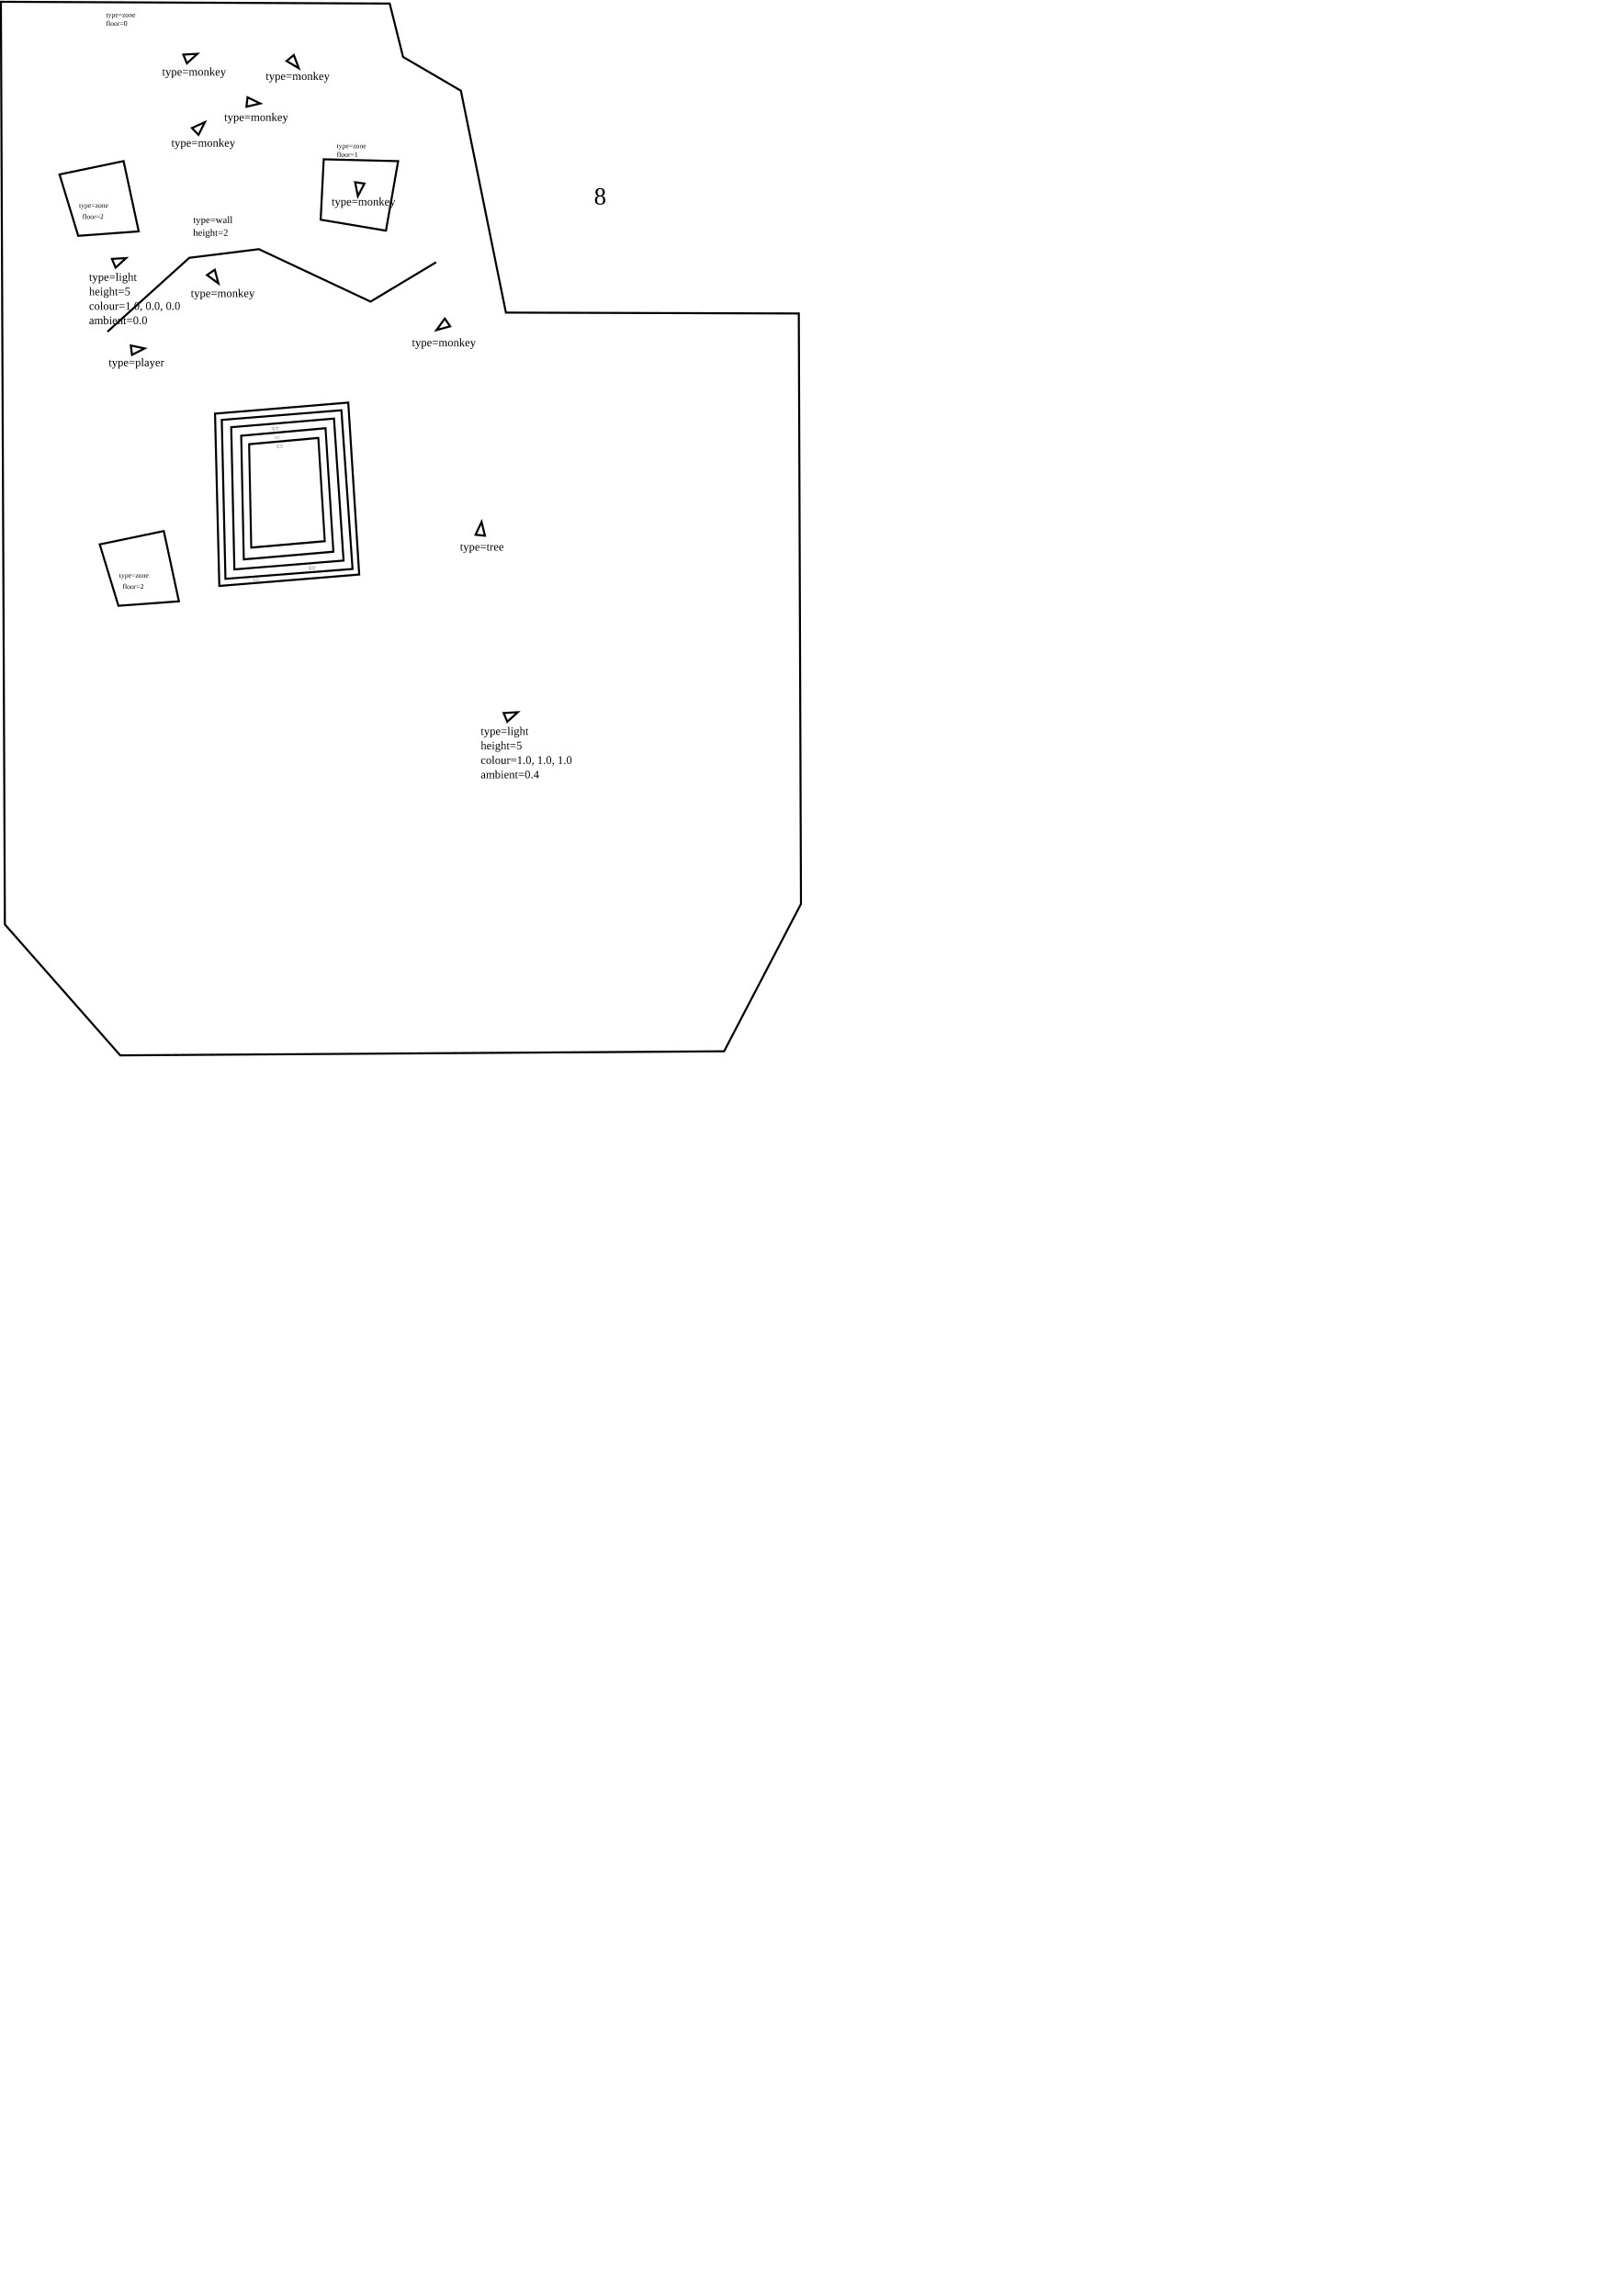
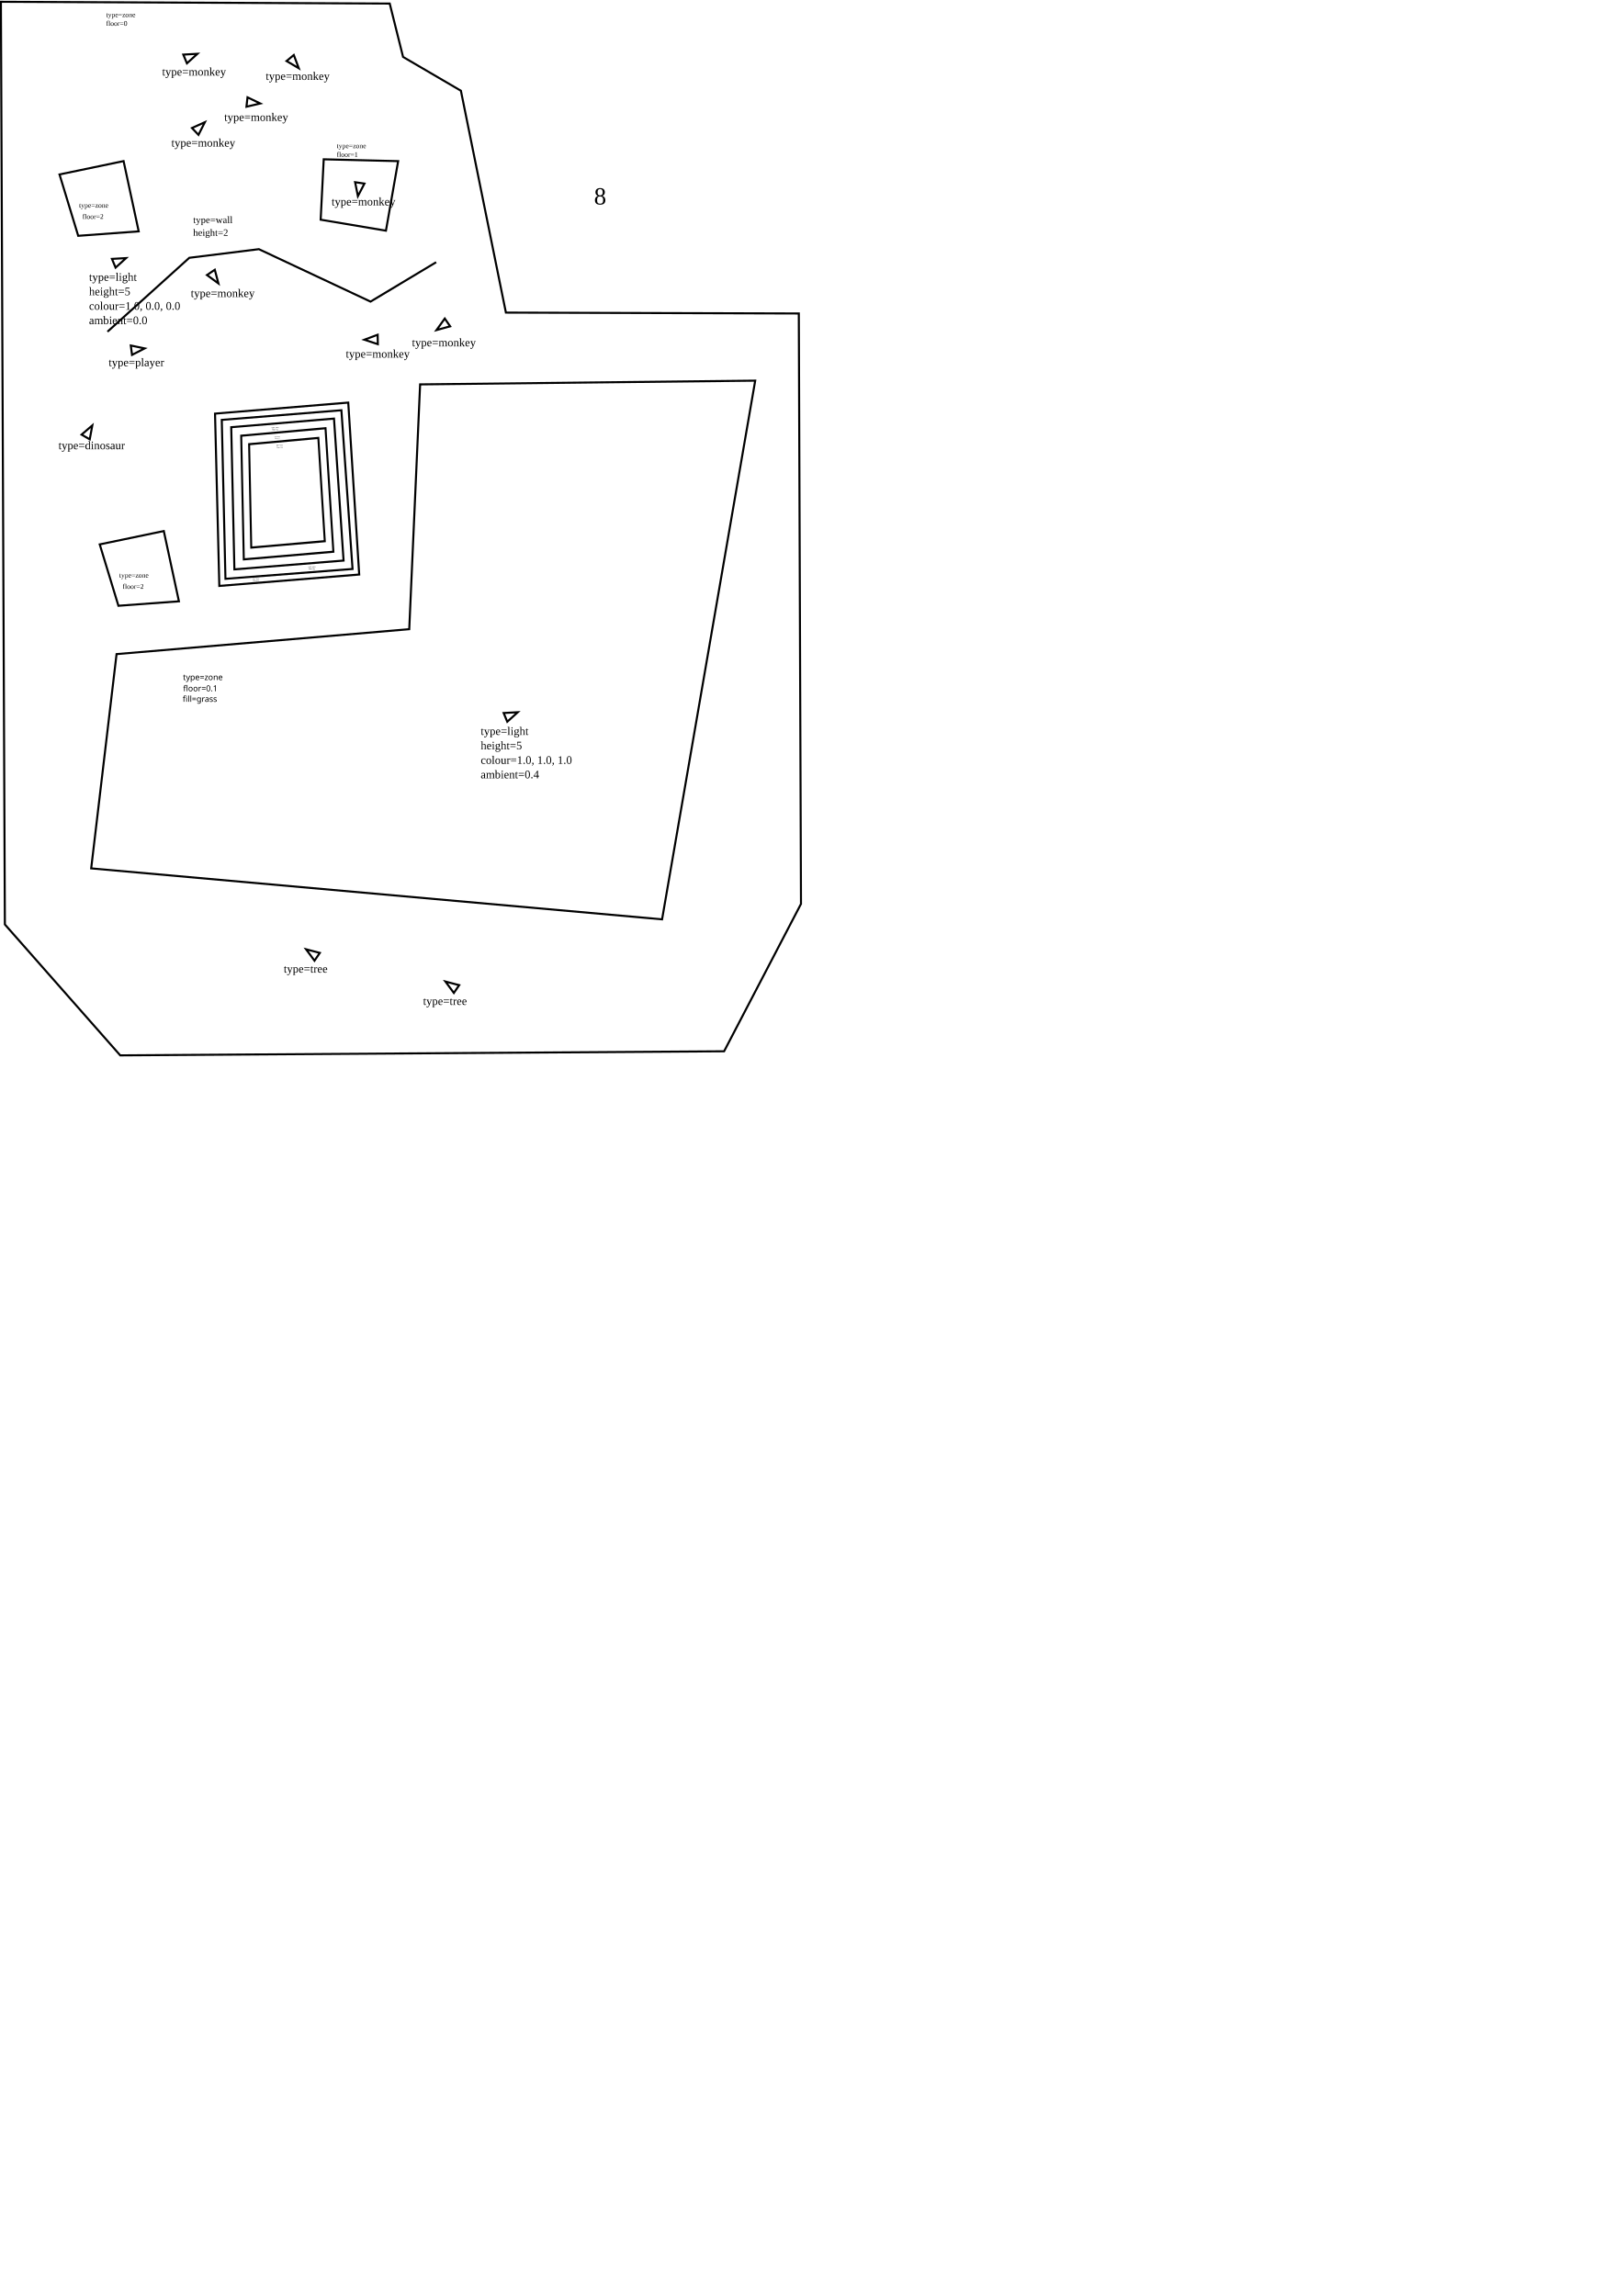
<svg xmlns="http://www.w3.org/2000/svg" width="210mm" height="297mm" viewBox="0 0 210 297" version="1.1" id="svg1">
  <defs id="defs1">
    <rect x="357.962" y="869.614" width="268.471" height="112.836" id="rect1" />
  </defs>
  <g id="layer1">
    <text xml:space="preserve" transform="matrix(0.2645833,0,0,0.2645833,-17.88486,-206.5387)" id="text1" style="text-align:start;writing-mode:lr-tb;direction:ltr;white-space:pre;shape-inside:url(#rect1);display:inline;fill:#000000">
-       <tspan x="357.961" y="880.561" id="tspan3">8</tspan>
+       <tspan x="357.961" y="880.561" id="tspan1">8</tspan>
    </text>
    <g id="g5">
      <text xml:space="preserve" style="font-size:0.909px;text-align:start;writing-mode:lr-tb;direction:ltr;text-anchor:start;fill:#000000;fill-opacity:1;stroke:none;stroke-width:0.076;stroke-opacity:1" x="13.721" y="2.202" id="text2">
        <tspan id="tspan2" style="fill:#000000;fill-opacity:1;stroke:none;stroke-width:0.076" x="13.721" y="2.202">type=zone</tspan>
      </text>
      <text xml:space="preserve" style="font-size:0.909px;text-align:start;writing-mode:lr-tb;direction:ltr;text-anchor:start;fill:#000000;fill-opacity:1;stroke:none;stroke-width:0.076;stroke-opacity:1" x="13.728" y="3.33" id="text2-7">
        <tspan id="tspan2-2" style="fill:#000000;fill-opacity:1;stroke:none;stroke-width:0.076" x="13.728" y="3.33">floor=0</tspan>
      </text>
      <g id="g4-5" transform="translate(-1.019873,-7.344743)">
        <path style="fill:none;fill-opacity:1;stroke:#000000;stroke-width:0.265;stroke-opacity:1" d="m 25.848,23.903 0.841,0.885 0.83,-1.639 z" id="path2-1" />
        <text xml:space="preserve" style="font-size:1.501px;text-align:start;writing-mode:lr-tb;direction:ltr;text-anchor:start;fill:#000000;fill-opacity:1;stroke:none;stroke-width:0.125;stroke-opacity:1" x="23.18" y="26.307" id="text3-3">
          <tspan id="tspan3-9" style="fill:#000000;fill-opacity:1;stroke:none;stroke-width:0.125" x="23.18" y="26.307">type=monkey</tspan>
        </text>
      </g>
      <g id="g4-5-8" transform="translate(-2.212866,-16.53182)">
        <path style="fill:none;fill-opacity:1;stroke:#000000;stroke-width:0.265;stroke-opacity:1" d="m 25.92,23.595 0.468,1.128 1.362,-1.232 z" id="path2-1-7" />
        <text xml:space="preserve" style="font-size:1.501px;text-align:start;writing-mode:lr-tb;direction:ltr;text-anchor:start;fill:#000000;fill-opacity:1;stroke:none;stroke-width:0.125;stroke-opacity:1" x="23.18" y="26.307" id="text3-3-1">
          <tspan id="tspan3-9-5" style="fill:#000000;fill-opacity:1;stroke:none;stroke-width:0.125" x="23.18" y="26.307">type=monkey</tspan>
        </text>
      </g>
      <g id="g4-5-8-2" transform="translate(31.58906,68.63706)">
        <path style="fill:none;fill-opacity:1;stroke:#000000;stroke-width:0.265;stroke-opacity:1" d="m 33.55,23.595 0.468,1.128 1.362,-1.232 z" id="path2-1-7-3" />
        <text xml:space="preserve" style="font-size:1.501px;text-align:start;writing-mode:lr-tb;direction:ltr;text-anchor:start;fill:#000000;fill-opacity:1;stroke:none;stroke-width:0.125;stroke-opacity:1" x="30.582" y="26.427" id="text3-3-1-7">
          <tspan id="tspan3-9-5-5" style="fill:#000000;fill-opacity:1;stroke:none;stroke-width:0.125" x="30.582" y="26.427">type=light</tspan>
        </text>
        <text xml:space="preserve" style="font-size:1.501px;text-align:start;writing-mode:lr-tb;direction:ltr;text-anchor:start;fill:#000000;fill-opacity:1;stroke:none;stroke-width:0.125;stroke-opacity:1" x="30.582" y="28.298" id="text3-3-1-7-9">
          <tspan id="tspan3-9-5-5-2" style="fill:#000000;fill-opacity:1;stroke:none;stroke-width:0.125" x="30.582" y="28.298">height=5</tspan>
        </text>
        <text xml:space="preserve" style="font-size:1.501px;text-align:start;writing-mode:lr-tb;direction:ltr;text-anchor:start;fill:#000000;fill-opacity:1;stroke:none;stroke-width:0.125;stroke-opacity:1" x="30.582" y="30.169" id="text3-3-1-7-2">
          <tspan id="tspan3-9-5-5-8" style="fill:#000000;fill-opacity:1;stroke:none;stroke-width:0.125" x="30.582" y="30.169">colour=1.0, 1.0, 1.0</tspan>
        </text>
        <text xml:space="preserve" style="font-size:1.501px;text-align:start;writing-mode:lr-tb;direction:ltr;text-anchor:start;fill:#000000;fill-opacity:1;stroke:none;stroke-width:0.125;stroke-opacity:1" x="30.582" y="32.04" id="text3-3-1-7-97">
          <tspan id="tspan3-9-5-5-3" style="fill:#000000;fill-opacity:1;stroke:none;stroke-width:0.125" x="30.582" y="32.04">ambient=0.4</tspan>
        </text>
      </g>
      <g id="g4-5-8-2-6" transform="translate(-19.07064,9.894325)">
        <path style="fill:none;fill-opacity:1;stroke:#000000;stroke-width:0.265;stroke-opacity:1" d="m 33.55,23.595 0.468,1.128 1.362,-1.232 z" id="path2-1-7-3-1" />
        <text xml:space="preserve" style="font-size:1.501px;text-align:start;writing-mode:lr-tb;direction:ltr;text-anchor:start;fill:#000000;fill-opacity:1;stroke:none;stroke-width:0.125;stroke-opacity:1" x="30.582" y="26.427" id="text3-3-1-7-29">
          <tspan id="tspan3-9-5-5-31" style="fill:#000000;fill-opacity:1;stroke:none;stroke-width:0.125" x="30.582" y="26.427">type=light</tspan>
        </text>
        <text xml:space="preserve" style="font-size:1.501px;text-align:start;writing-mode:lr-tb;direction:ltr;text-anchor:start;fill:#000000;fill-opacity:1;stroke:none;stroke-width:0.125;stroke-opacity:1" x="30.582" y="28.298" id="text3-3-1-7-9-9">
          <tspan id="tspan3-9-5-5-2-4" style="fill:#000000;fill-opacity:1;stroke:none;stroke-width:0.125" x="30.582" y="28.298">height=5</tspan>
        </text>
        <text xml:space="preserve" style="font-size:1.501px;text-align:start;writing-mode:lr-tb;direction:ltr;text-anchor:start;fill:#000000;fill-opacity:1;stroke:none;stroke-width:0.125;stroke-opacity:1" x="30.582" y="30.169" id="text3-3-1-7-2-7">
          <tspan id="tspan3-9-5-5-8-8" style="fill:#000000;fill-opacity:1;stroke:none;stroke-width:0.125" x="30.582" y="30.169">colour=1.0, 0.0, 0.0</tspan>
        </text>
        <text xml:space="preserve" style="font-size:1.501px;text-align:start;writing-mode:lr-tb;direction:ltr;text-anchor:start;fill:#000000;fill-opacity:1;stroke:none;stroke-width:0.125;stroke-opacity:1" x="30.582" y="32.04" id="text3-3-1-7-97-4">
          <tspan id="tspan3-9-5-5-3-5" style="fill:#000000;fill-opacity:1;stroke:none;stroke-width:0.125" x="30.582" y="32.04">ambient=0.0</tspan>
        </text>
      </g>
      <g id="g4-5-8-6" transform="translate(5.822039,-10.66291)">
        <path style="fill:none;fill-opacity:1;stroke:#000000;stroke-width:0.265;stroke-opacity:1" d="m 26.189,23.254 -0.137,1.213 1.789,-0.418 z" id="path2-1-7-7" />
        <text xml:space="preserve" style="font-size:1.501px;text-align:start;writing-mode:lr-tb;direction:ltr;text-anchor:start;fill:#000000;fill-opacity:1;stroke:none;stroke-width:0.125;stroke-opacity:1" x="23.18" y="26.307" id="text3-3-1-9">
          <tspan id="tspan3-9-5-4" style="fill:#000000;fill-opacity:1;stroke:none;stroke-width:0.125" x="23.18" y="26.307">type=monkey</tspan>
        </text>
      </g>
+       <g id="g4-5-3" transform="translate(21.5403,19.95838)">
+         <path style="fill:none;fill-opacity:1;stroke:#000000;stroke-width:0.265;stroke-opacity:1" d="m 27.325,24.562 -0.021,-1.221 -1.72,0.646 z" id="path2-1-6" />
+         <text xml:space="preserve" style="font-size:1.501px;text-align:start;writing-mode:lr-tb;direction:ltr;text-anchor:start;fill:#000000;fill-opacity:1;stroke:none;stroke-width:0.125;stroke-opacity:1" x="23.18" y="26.307" id="text3-3-7">
+           <tspan id="tspan3-9-53" style="fill:#000000;fill-opacity:1;stroke:none;stroke-width:0.125" x="23.18" y="26.307">type=monkey</tspan>
+         </text>
+       </g>
      <g id="g4-5-3-1" transform="translate(1.489317,12.11764)">
        <path style="fill:none;fill-opacity:1;stroke:#000000;stroke-width:0.265;stroke-opacity:1" d="m 26.291,22.776 -1.011,0.684 1.48,1.088 z" id="path2-1-6-2" />
        <text xml:space="preserve" style="font-size:1.501px;text-align:start;writing-mode:lr-tb;direction:ltr;text-anchor:start;fill:#000000;fill-opacity:1;stroke:none;stroke-width:0.125;stroke-opacity:1" x="23.18" y="26.307" id="text3-3-7-7">
          <tspan id="tspan3-9-53-0" style="fill:#000000;fill-opacity:1;stroke:none;stroke-width:0.125" x="23.18" y="26.307">type=monkey</tspan>
-         </text>
-       </g>
-       <g id="g4-5-3-1-8" transform="translate(36.30539,44.90721)">
-         <path style="fill:none;fill-opacity:1;stroke:#000000;stroke-width:0.265;stroke-opacity:1" d="m 25.201,24.267 1.214,0.124 -0.438,-1.784 z" id="path2-1-6-2-0" />
-         <text xml:space="preserve" style="font-size:1.501px;text-align:start;writing-mode:lr-tb;direction:ltr;text-anchor:start;fill:#000000;fill-opacity:1;stroke:none;stroke-width:0.125;stroke-opacity:1" x="23.18" y="26.307" id="text3-3-7-7-2">
-           <tspan id="tspan3-9-53-0-4" style="fill:#000000;fill-opacity:1;stroke:none;stroke-width:0.125" x="23.18" y="26.307">type=tree</tspan>
        </text>
      </g>
      <g id="g4-5-8-6-5" transform="translate(30.1,18.4964)">
        <path style="fill:none;fill-opacity:1;stroke:#000000;stroke-width:0.265;stroke-opacity:1" d="m 28.119,23.714 -0.695,-1.004 -1.072,1.492 z" id="path2-1-7-7-6" />
        <text xml:space="preserve" style="font-size:1.501px;text-align:start;writing-mode:lr-tb;direction:ltr;text-anchor:start;fill:#000000;fill-opacity:1;stroke:none;stroke-width:0.125;stroke-opacity:1" x="23.18" y="26.307" id="text3-3-1-9-2">
          <tspan id="tspan3-9-5-4-9" style="fill:#000000;fill-opacity:1;stroke:none;stroke-width:0.125" x="23.18" y="26.307">type=monkey</tspan>
        </text>
      </g>
      <g id="g4-5-8-6-2" transform="translate(11.18701,-15.96969)">
        <path style="fill:none;fill-opacity:1;stroke:#000000;stroke-width:0.265;stroke-opacity:1" d="m 26.812,23.083 -0.937,0.782 1.582,0.934 z" id="path2-1-7-7-0" />
        <text xml:space="preserve" style="font-size:1.501px;text-align:start;writing-mode:lr-tb;direction:ltr;text-anchor:start;fill:#000000;fill-opacity:1;stroke:none;stroke-width:0.125;stroke-opacity:1" x="23.18" y="26.307" id="text3-3-1-9-4">
          <tspan id="tspan3-9-5-4-4" style="fill:#000000;fill-opacity:1;stroke:none;stroke-width:0.125" x="23.18" y="26.307">type=monkey</tspan>
        </text>
      </g>
      <g id="g4-7-6" transform="translate(-9.130559,21.06381)">
        <path style="fill:none;fill-opacity:1;stroke:#000000;stroke-width:0.265;stroke-opacity:1" d="m 26.047,23.631 0.16,1.21 1.635,-0.837 z" id="path2-55-7" />
        <text xml:space="preserve" style="font-size:1.501px;text-align:start;writing-mode:lr-tb;direction:ltr;text-anchor:start;fill:#000000;fill-opacity:1;stroke:none;stroke-width:0.125;stroke-opacity:1" x="23.18" y="26.307" id="text3-4-8">
          <tspan id="tspan3-1-4" style="fill:#000000;fill-opacity:1;stroke:none;stroke-width:0.125" x="23.18" y="26.307">type=player</tspan>
        </text>
      </g>
      <g id="g6" transform="translate(11.96265,8.297953)">
        <text xml:space="preserve" style="font-size:0.909px;text-align:start;writing-mode:lr-tb;direction:ltr;text-anchor:start;fill:#000000;fill-opacity:1;stroke:none;stroke-width:0.076;stroke-opacity:1" x="31.588" y="10.856" id="text2-8">
          <tspan id="tspan2-20" style="fill:#000000;fill-opacity:1;stroke:none;stroke-width:0.076" x="31.588" y="10.856">type=zone</tspan>
        </text>
        <text xml:space="preserve" style="font-size:0.909px;text-align:start;writing-mode:lr-tb;direction:ltr;text-anchor:start;fill:#000000;fill-opacity:1;stroke:none;stroke-width:0.076;stroke-opacity:1" x="31.595" y="11.984" id="text2-7-7">
          <tspan id="tspan2-2-4" style="fill:#000000;fill-opacity:1;stroke:none;stroke-width:0.076" x="31.595" y="11.984">floor=1</tspan>
        </text>
        <path style="fill:none;fill-opacity:1;stroke:#000000;stroke-width:0.265;stroke-opacity:1" d="m 29.905,12.309 -0.395,7.812 8.443,1.42 1.578,-8.995 z" id="path5" />
        <g id="g4-5-8-6-2-9" transform="translate(7.73476,-8.031607)">
          <path style="fill:none;fill-opacity:1;stroke:#000000;stroke-width:0.265;stroke-opacity:1" d="m 27.438,23.481 -1.208,-0.177 0.359,1.801 z" id="path2-1-7-7-0-9" />
          <text xml:space="preserve" style="font-size:1.501px;text-align:start;writing-mode:lr-tb;direction:ltr;text-anchor:start;fill:#000000;fill-opacity:1;stroke:none;stroke-width:0.125;stroke-opacity:1" x="23.18" y="26.307" id="text3-3-1-9-4-9">
            <tspan id="tspan3-9-5-4-4-3" style="fill:#000000;fill-opacity:1;stroke:none;stroke-width:0.125" x="23.18" y="26.307">type=monkey</tspan>
          </text>
        </g>
      </g>
      <g id="g7" transform="translate(3.15172,-30.0846)">
        <text xml:space="preserve" style="font-size:0.909px;text-align:start;writing-mode:lr-tb;direction:ltr;text-anchor:start;fill:#000000;fill-opacity:1;stroke:none;stroke-width:0.076;stroke-opacity:1" x="7.07" y="56.937" id="text2-3">
          <tspan id="tspan2-9" style="fill:#000000;fill-opacity:1;stroke:none;stroke-width:0.076" x="7.07" y="56.937">type=zone</tspan>
        </text>
        <text xml:space="preserve" style="font-size:0.909px;text-align:start;writing-mode:lr-tb;direction:ltr;text-anchor:start;fill:#000000;fill-opacity:1;stroke:none;stroke-width:0.076;stroke-opacity:1" x="7.507" y="58.387" id="text2-3-3">
          <tspan id="tspan2-9-6" style="fill:#000000;fill-opacity:1;stroke:none;stroke-width:0.076" x="7.507" y="58.387">floor=2</tspan>
        </text>
        <path style="fill:none;fill-opacity:1;stroke:#000000;stroke-width:0.265;stroke-opacity:1" d="m 6.962,60.589 7.825,-0.575 -1.956,-9.091 -8.286,1.726 z" id="path6" />
      </g>
      <g id="g7-1" transform="translate(8.353112,17.7701)">
        <text xml:space="preserve" style="font-size:0.909px;text-align:start;writing-mode:lr-tb;direction:ltr;text-anchor:start;fill:#000000;fill-opacity:1;stroke:none;stroke-width:0.076;stroke-opacity:1" x="7.07" y="56.937" id="text2-3-8">
          <tspan id="tspan2-9-7" style="fill:#000000;fill-opacity:1;stroke:none;stroke-width:0.076" x="7.07" y="56.937">type=zone</tspan>
        </text>
        <text xml:space="preserve" style="font-size:0.909px;text-align:start;writing-mode:lr-tb;direction:ltr;text-anchor:start;fill:#000000;fill-opacity:1;stroke:none;stroke-width:0.076;stroke-opacity:1" x="7.507" y="58.387" id="text2-3-3-9">
          <tspan id="tspan2-9-6-2" style="fill:#000000;fill-opacity:1;stroke:none;stroke-width:0.076" x="7.507" y="58.387">floor=2</tspan>
        </text>
        <path style="fill:none;fill-opacity:1;stroke:#000000;stroke-width:0.265;stroke-opacity:1" d="m 6.962,60.589 7.825,-0.575 -1.956,-9.091 -8.286,1.726 z" id="path6-0" />
      </g>
      <g id="g7-4" transform="translate(26.38602,10.8822)">
        <text xml:space="preserve" style="font-size:0.202px;text-align:start;writing-mode:lr-tb;direction:ltr;text-anchor:start;fill:#000000;fill-opacity:1;stroke:none;stroke-width:0.076;stroke-opacity:1" x="6.291" y="64.041" id="text2-3-0">
          <tspan id="tspan2-9-9" style="fill:#000000;fill-opacity:1;stroke:none;stroke-width:0.076" x="6.291" y="64.041">type=zone</tspan>
        </text>
        <text xml:space="preserve" style="font-size:0.202px;text-align:start;writing-mode:lr-tb;direction:ltr;text-anchor:start;fill:#000000;fill-opacity:1;stroke:none;stroke-width:0.076;stroke-opacity:1" x="6.341" y="64.306" id="text2-3-3-2">
          <tspan id="tspan2-9-6-4" style="fill:#000000;fill-opacity:1;stroke:none;stroke-width:0.076" x="6.341" y="64.306">floor=0.2</tspan>
        </text>
        <path style="fill:none;fill-opacity:1;stroke:#000000;stroke-width:0.265;stroke-opacity:1" d="M 1.979,64.911 20.071,63.435 18.655,41.196 1.424,42.622 Z" id="path6-9" />
        <g id="g10">
          <text xml:space="preserve" style="font-size:0.222px;text-align:start;writing-mode:lr-tb;direction:ltr;text-anchor:start;fill:#000000;fill-opacity:1;stroke:none;stroke-width:0.076;stroke-opacity:1" x="13.485" y="62.5" id="text2-3-0-0">
            <tspan id="tspan2-9-9-9" style="fill:#000000;fill-opacity:1;stroke:none;stroke-width:0.076" x="13.485" y="62.5">type=zone</tspan>
          </text>
          <text xml:space="preserve" style="font-size:0.222px;text-align:start;writing-mode:lr-tb;direction:ltr;text-anchor:start;fill:#000000;fill-opacity:1;stroke:none;stroke-width:0.076;stroke-opacity:1" x="13.54" y="62.791" id="text2-3-3-2-3">
            <tspan id="tspan2-9-6-4-0" style="fill:#000000;fill-opacity:1;stroke:none;stroke-width:0.076" x="13.54" y="62.791">floor=0.2</tspan>
          </text>
          <path style="fill:none;fill-opacity:1;stroke:#000000;stroke-width:0.265;stroke-opacity:1" d="M 2.297,43.432 2.773,63.991 19.211,62.718 17.768,42.186 Z" id="path10" />
          <g id="g1865">
            <text xml:space="preserve" style="font-size:0.217px;text-align:start;writing-mode:lr-tb;direction:ltr;text-anchor:start;fill:#000000;fill-opacity:1;stroke:none;stroke-width:0.076;stroke-opacity:1" x="8.747" y="44.486" id="text2-3-0-0-6">
              <tspan id="tspan2-9-9-9-7" style="fill:#000000;fill-opacity:1;stroke:none;stroke-width:0.076" x="8.747" y="44.486">type=zone</tspan>
            </text>
            <text xml:space="preserve" style="font-size:0.217px;text-align:start;writing-mode:lr-tb;direction:ltr;text-anchor:start;fill:#000000;fill-opacity:1;stroke:none;stroke-width:0.076;stroke-opacity:1" x="8.8" y="44.771" id="text2-3-3-2-3-5">
              <tspan id="tspan2-9-6-4-0-3" style="fill:#000000;fill-opacity:1;stroke:none;stroke-width:0.076" x="8.8" y="44.771">floor=0.2</tspan>
            </text>
            <path style="fill:none;fill-opacity:1;stroke:#000000;stroke-width:0.265;stroke-opacity:1" d="M 3.52,44.379 3.929,62.77 18.049,61.631 16.81,43.265 Z" id="path10-3" />
            <g id="g1865-5" transform="matrix(0.8204918,0,0,0.8697439,1.921924,6.881878)" style="stroke-width:1.184">
              <text xml:space="preserve" style="font-size:0.206px;text-align:start;writing-mode:lr-tb;direction:ltr;text-anchor:start;fill:#000000;fill-opacity:1;stroke:none;stroke-width:0.09;stroke-opacity:1" x="8.762" y="44.582" id="text2-3-0-0-6-6">
                <tspan id="tspan2-9-9-9-7-2" style="fill:#000000;fill-opacity:1;stroke:none;stroke-width:0.09" x="8.762" y="44.582">type=zone</tspan>
              </text>
              <text xml:space="preserve" style="font-size:0.206px;text-align:start;writing-mode:lr-tb;direction:ltr;text-anchor:start;fill:#000000;fill-opacity:1;stroke:none;stroke-width:0.09;stroke-opacity:1" x="8.812" y="44.853" id="text2-3-3-2-3-5-9">
                <tspan id="tspan2-9-6-4-0-3-1" style="fill:#000000;fill-opacity:1;stroke:none;stroke-width:0.09" x="8.812" y="44.853">floor=0.2</tspan>
              </text>
              <g id="g1865-5-7" transform="matrix(0.820949,0,0,0.8360907,1.877445,8.535703)" style="stroke-width:1.429">
                <text xml:space="preserve" style="font-size:0.303px;text-align:start;writing-mode:lr-tb;direction:ltr;text-anchor:start;fill:#000000;fill-opacity:1;stroke:none;stroke-width:0.108;stroke-opacity:1" x="8.759" y="44.651" id="text2-3-0-0-6-6-0">
                  <tspan id="tspan2-9-9-9-7-2-9" style="fill:#000000;fill-opacity:1;stroke:none;stroke-width:0.108" x="8.759" y="44.651">type=zone</tspan>
                </text>
                <text xml:space="preserve" style="font-size:0.303px;text-align:start;writing-mode:lr-tb;direction:ltr;text-anchor:start;fill:#000000;fill-opacity:1;stroke:none;stroke-width:0.108;stroke-opacity:1" x="8.834" y="45.049" id="text2-3-3-2-3-5-9-3">
                  <tspan id="tspan2-9-6-4-0-3-1-6" style="fill:#000000;fill-opacity:1;stroke:none;stroke-width:0.108" x="8.834" y="45.049">floor=0.2</tspan>
                </text>
                <path style="fill:none;fill-opacity:1;stroke:#000000;stroke-width:0.378;stroke-opacity:1" d="M 3.52,44.379 3.929,62.77 18.049,61.631 16.81,43.265 Z" id="path10-3-2-0" />
              </g>
              <path style="fill:none;fill-opacity:1;stroke:#000000;stroke-width:0.313;stroke-opacity:1" d="M 3.52,44.379 3.929,62.77 18.049,61.631 16.81,43.265 Z" id="path10-3-2" />
            </g>
          </g>
        </g>
      </g>
      <path style="fill:none;fill-opacity:1;stroke:#000000;stroke-width:0.265;stroke-opacity:1" d="M 0.63,119.583 15.551,136.518 93.651,135.989 103.594,116.925 103.314,40.55 65.431,40.437 59.61,11.738 52.13,7.365 50.404,0.46 0.115,0.23 Z" id="path8" />
      <g id="g9">
        <path style="fill:none;fill-opacity:1;stroke:#000000;stroke-width:0.265;stroke-opacity:1" d="m 13.901,42.906 10.584,-9.559 8.996,-1.116 14.44,6.784 8.49,-5.095" id="path9" />
        <text xml:space="preserve" style="font-size:1.272px;text-align:start;writing-mode:lr-tb;direction:ltr;text-anchor:start;fill:#000000;fill-opacity:1;stroke:none;stroke-width:0.106;stroke-opacity:1" x="24.985" y="28.853" id="text9">
          <tspan id="tspan9" style="fill:#000000;fill-opacity:1;stroke:none;stroke-width:0.106" x="24.985" y="28.853">type=wall</tspan>
        </text>
        <text xml:space="preserve" style="font-size:1.272px;text-align:start;writing-mode:lr-tb;direction:ltr;text-anchor:start;fill:#000000;fill-opacity:1;stroke:none;stroke-width:0.106;stroke-opacity:1" x="24.98" y="30.506" id="text9-3">
          <tspan id="tspan9-7" style="fill:#000000;fill-opacity:1;stroke:none;stroke-width:0.106" x="24.98" y="30.506">height=2</tspan>
        </text>
      </g>
+       <g id="g4-5-8-6-0-0" transform="translate(-15.62314,31.80567)">
+         <path style="fill:none;fill-opacity:1;stroke:#000000;stroke-width:0.265;stroke-opacity:1" d="m 26.173,24.413 1.056,0.613 0.335,-1.806 z" id="path2-1-7-7-5-4" />
+         <text xml:space="preserve" style="font-size:1.501px;text-align:start;writing-mode:lr-tb;direction:ltr;text-anchor:start;fill:#000000;fill-opacity:1;stroke:none;stroke-width:0.125;stroke-opacity:1" x="23.18" y="26.307" id="text3-3-1-9-2-4">
+           <tspan id="tspan3-9-5-4-3-44" style="fill:#000000;fill-opacity:1;stroke:none;stroke-width:0.125" x="23.18" y="26.307">type=dinosaur</tspan>
+         </text>
+       </g>
+       <g id="g4-5-8-6-0-893-2-3" transform="translate(13.51304,99.50965)">
+         <path style="fill:none;fill-opacity:1;stroke:#000000;stroke-width:0.265;stroke-opacity:1" d="m 27.162,24.76 0.688,-1.008 -1.777,-0.466 z" id="path2-1-7-7-5-68-6-6" />
+         <text xml:space="preserve" style="font-size:1.501px;text-align:start;writing-mode:lr-tb;direction:ltr;text-anchor:start;fill:#000000;fill-opacity:1;stroke:none;stroke-width:0.125;stroke-opacity:1" x="23.18" y="26.307" id="text3-3-1-9-2-02-5-7">
+           <tspan id="tspan3-9-5-4-3-10-2-5" style="fill:#000000;fill-opacity:1;stroke:none;stroke-width:0.125" x="23.18" y="26.307">type=tree</tspan>
+         </text>
+       </g>
+       <g id="g4-5-8-6-0-893-2-3-3" transform="translate(31.53626,103.6831)">
+         <path style="fill:none;fill-opacity:1;stroke:#000000;stroke-width:0.265;stroke-opacity:1" d="m 27.162,24.76 0.688,-1.008 -1.777,-0.466 z" id="path2-1-7-7-5-68-6-6-5" />
+         <text xml:space="preserve" style="font-size:1.501px;text-align:start;writing-mode:lr-tb;direction:ltr;text-anchor:start;fill:#000000;fill-opacity:1;stroke:none;stroke-width:0.125;stroke-opacity:1" x="23.18" y="26.307" id="text3-3-1-9-2-02-5-7-6">
+           <tspan id="tspan3-9-5-4-3-10-2-5-2" style="fill:#000000;fill-opacity:1;stroke:none;stroke-width:0.125" x="23.18" y="26.307">type=tree</tspan>
+         </text>
+       </g>
+       <g id="g4329">
+         <path style="fill:none;stroke:#000000;stroke-width:0.265px;stroke-linecap:butt;stroke-linejoin:miter;stroke-opacity:1" d="m 15.075,84.612 -3.281,27.717 73.835,6.592 12.045,-69.682 -43.339,0.484 -1.406,31.665 z" id="path1574" />
+         <text xml:space="preserve" style="font-style:normal;font-weight:normal;font-size:1.055px;line-height:1.25;font-family:sans-serif;fill:#000000;fill-opacity:1;stroke:none;stroke-width:0.265" x="23.664" y="87.966" id="text2304">
+           <tspan id="tspan2302" style="stroke-width:0.265" x="23.664" y="87.966">type=zone</tspan>
+         </text>
+         <text xml:space="preserve" style="font-style:normal;font-weight:normal;font-size:1.055px;line-height:1.25;font-family:sans-serif;fill:#000000;fill-opacity:1;stroke:none;stroke-width:0.265" x="23.697" y="89.416" id="text2304-3">
+           <tspan id="tspan2302-6" style="stroke-width:0.265" x="23.697" y="89.416">floor=0.1</tspan>
+         </text>
+         <text xml:space="preserve" style="font-style:normal;font-weight:normal;font-size:1.055px;line-height:1.25;font-family:sans-serif;fill:#000000;fill-opacity:1;stroke:none;stroke-width:0.265" x="23.628" y="90.78" id="text2304-3-7">
+           <tspan id="tspan2302-6-5" style="stroke-width:0.265" x="23.628" y="90.78">fill=grass</tspan>
+         </text>
+       </g>
    </g>
  </g>
</svg>
